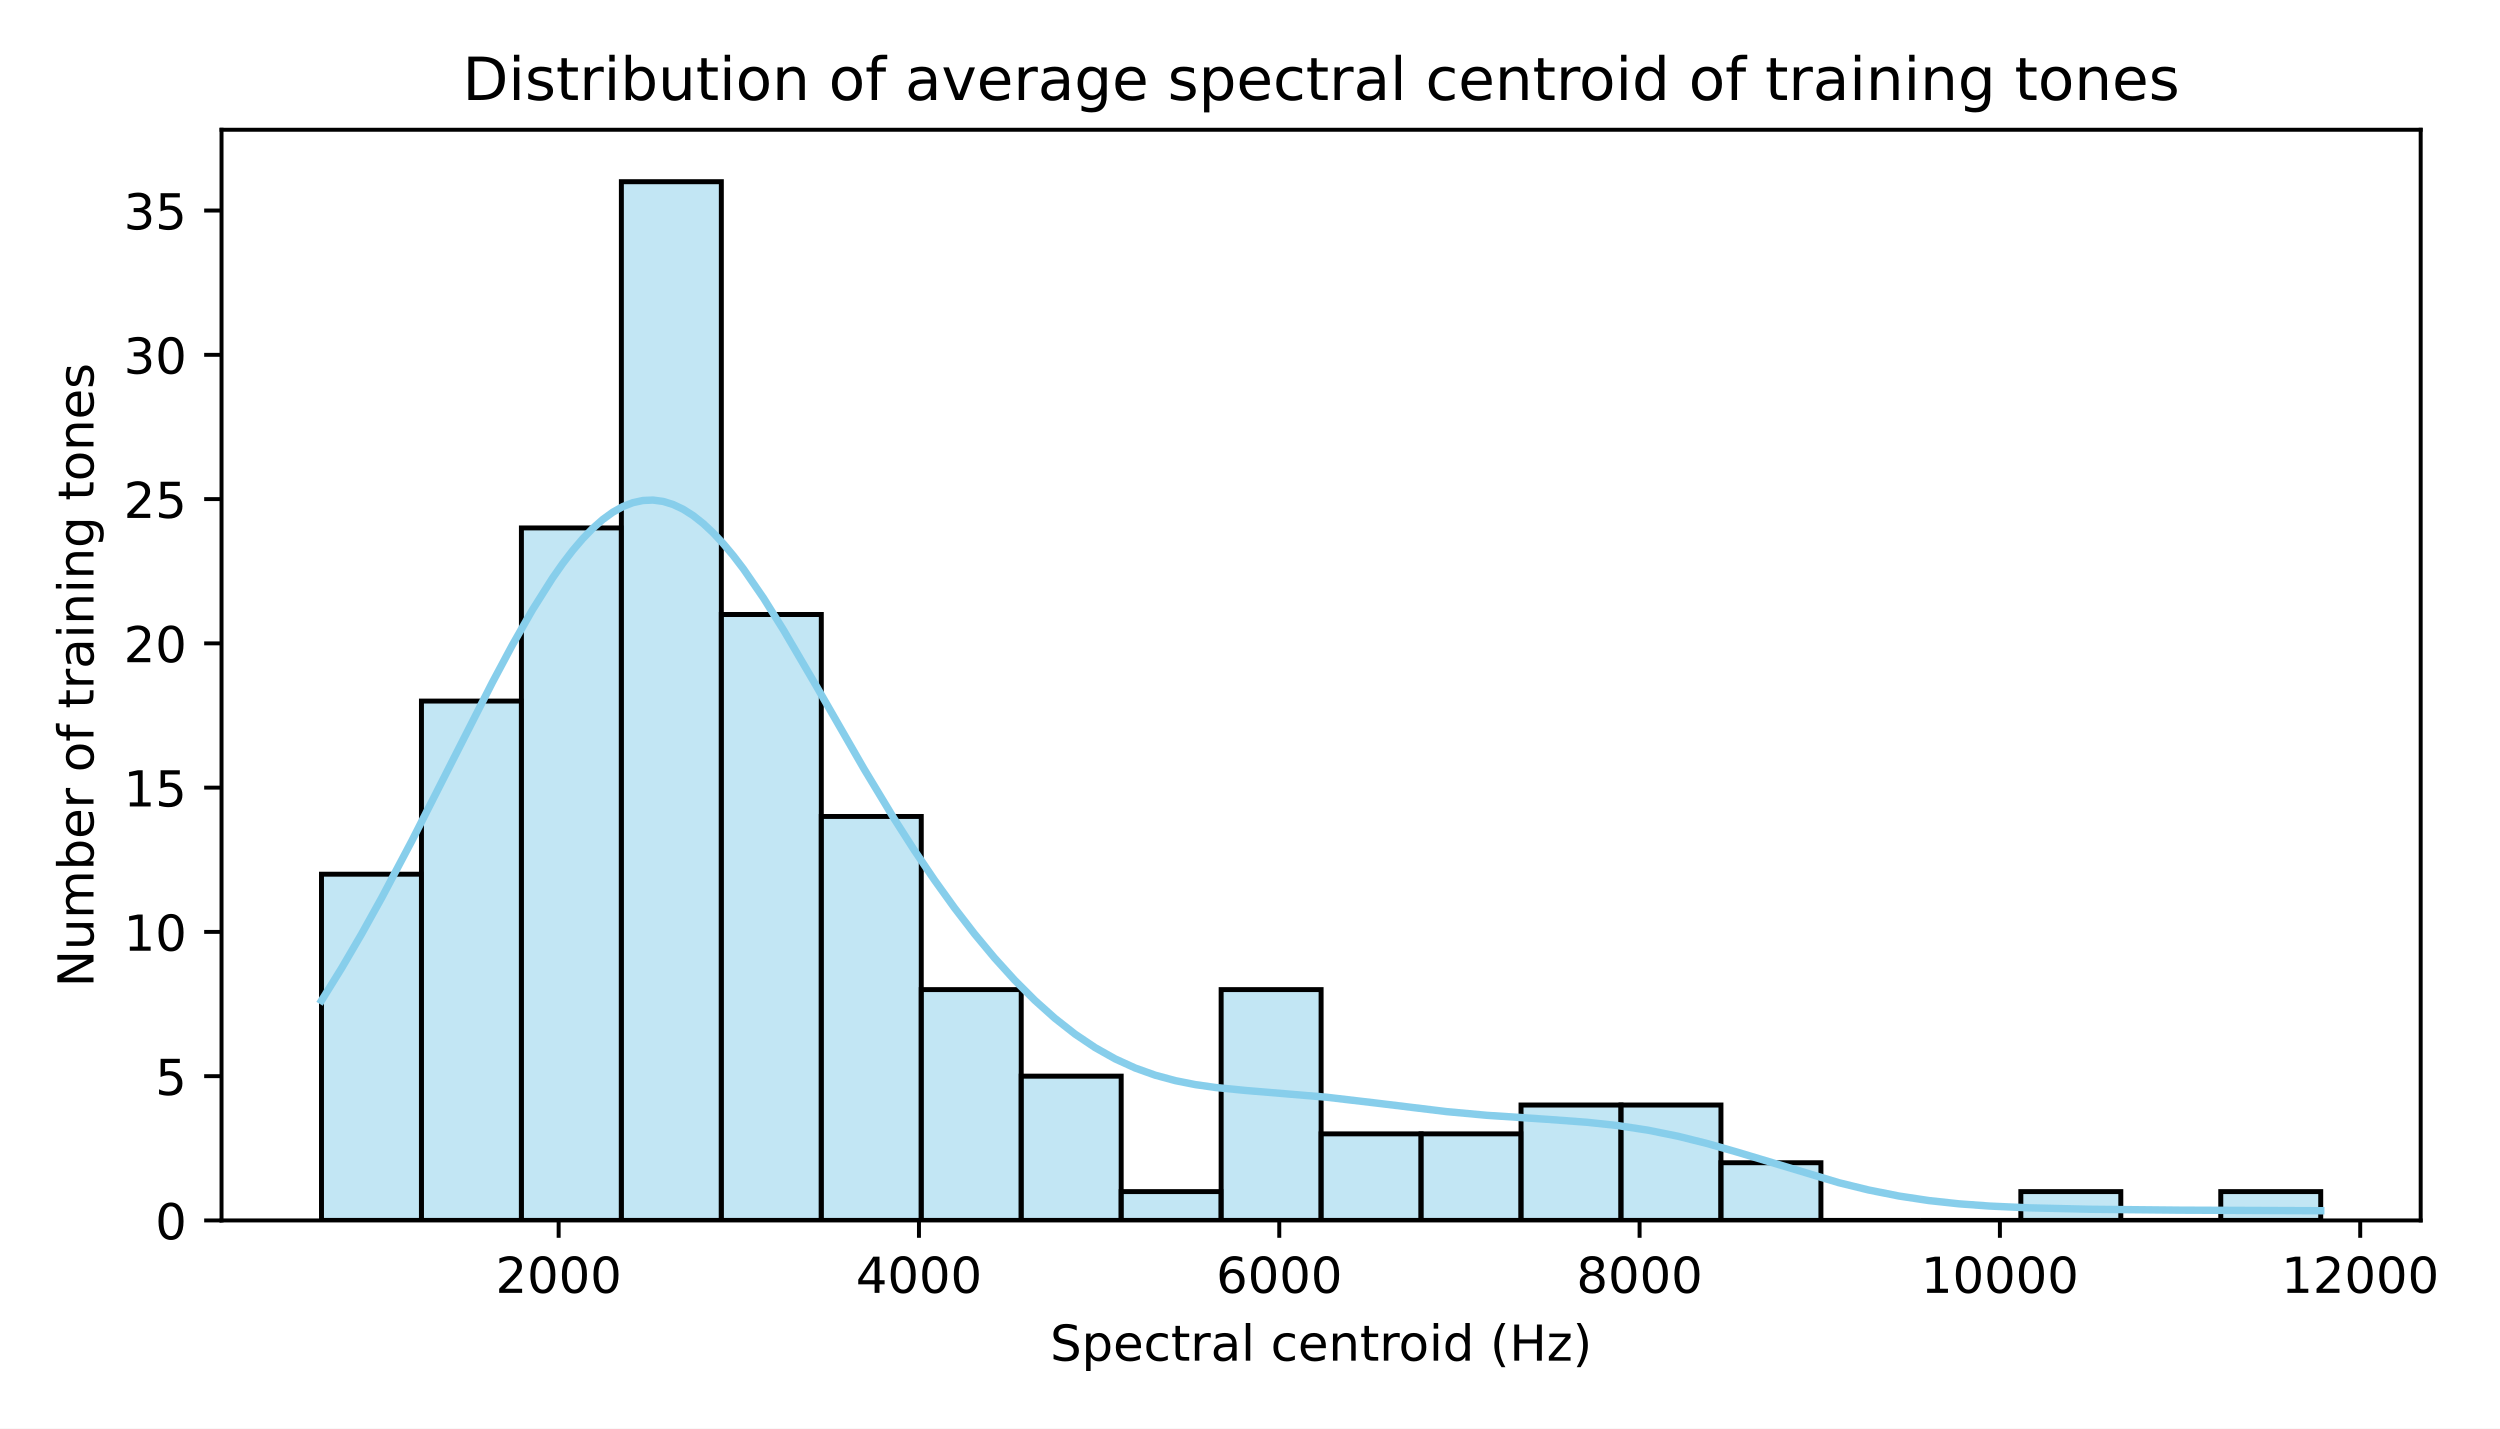
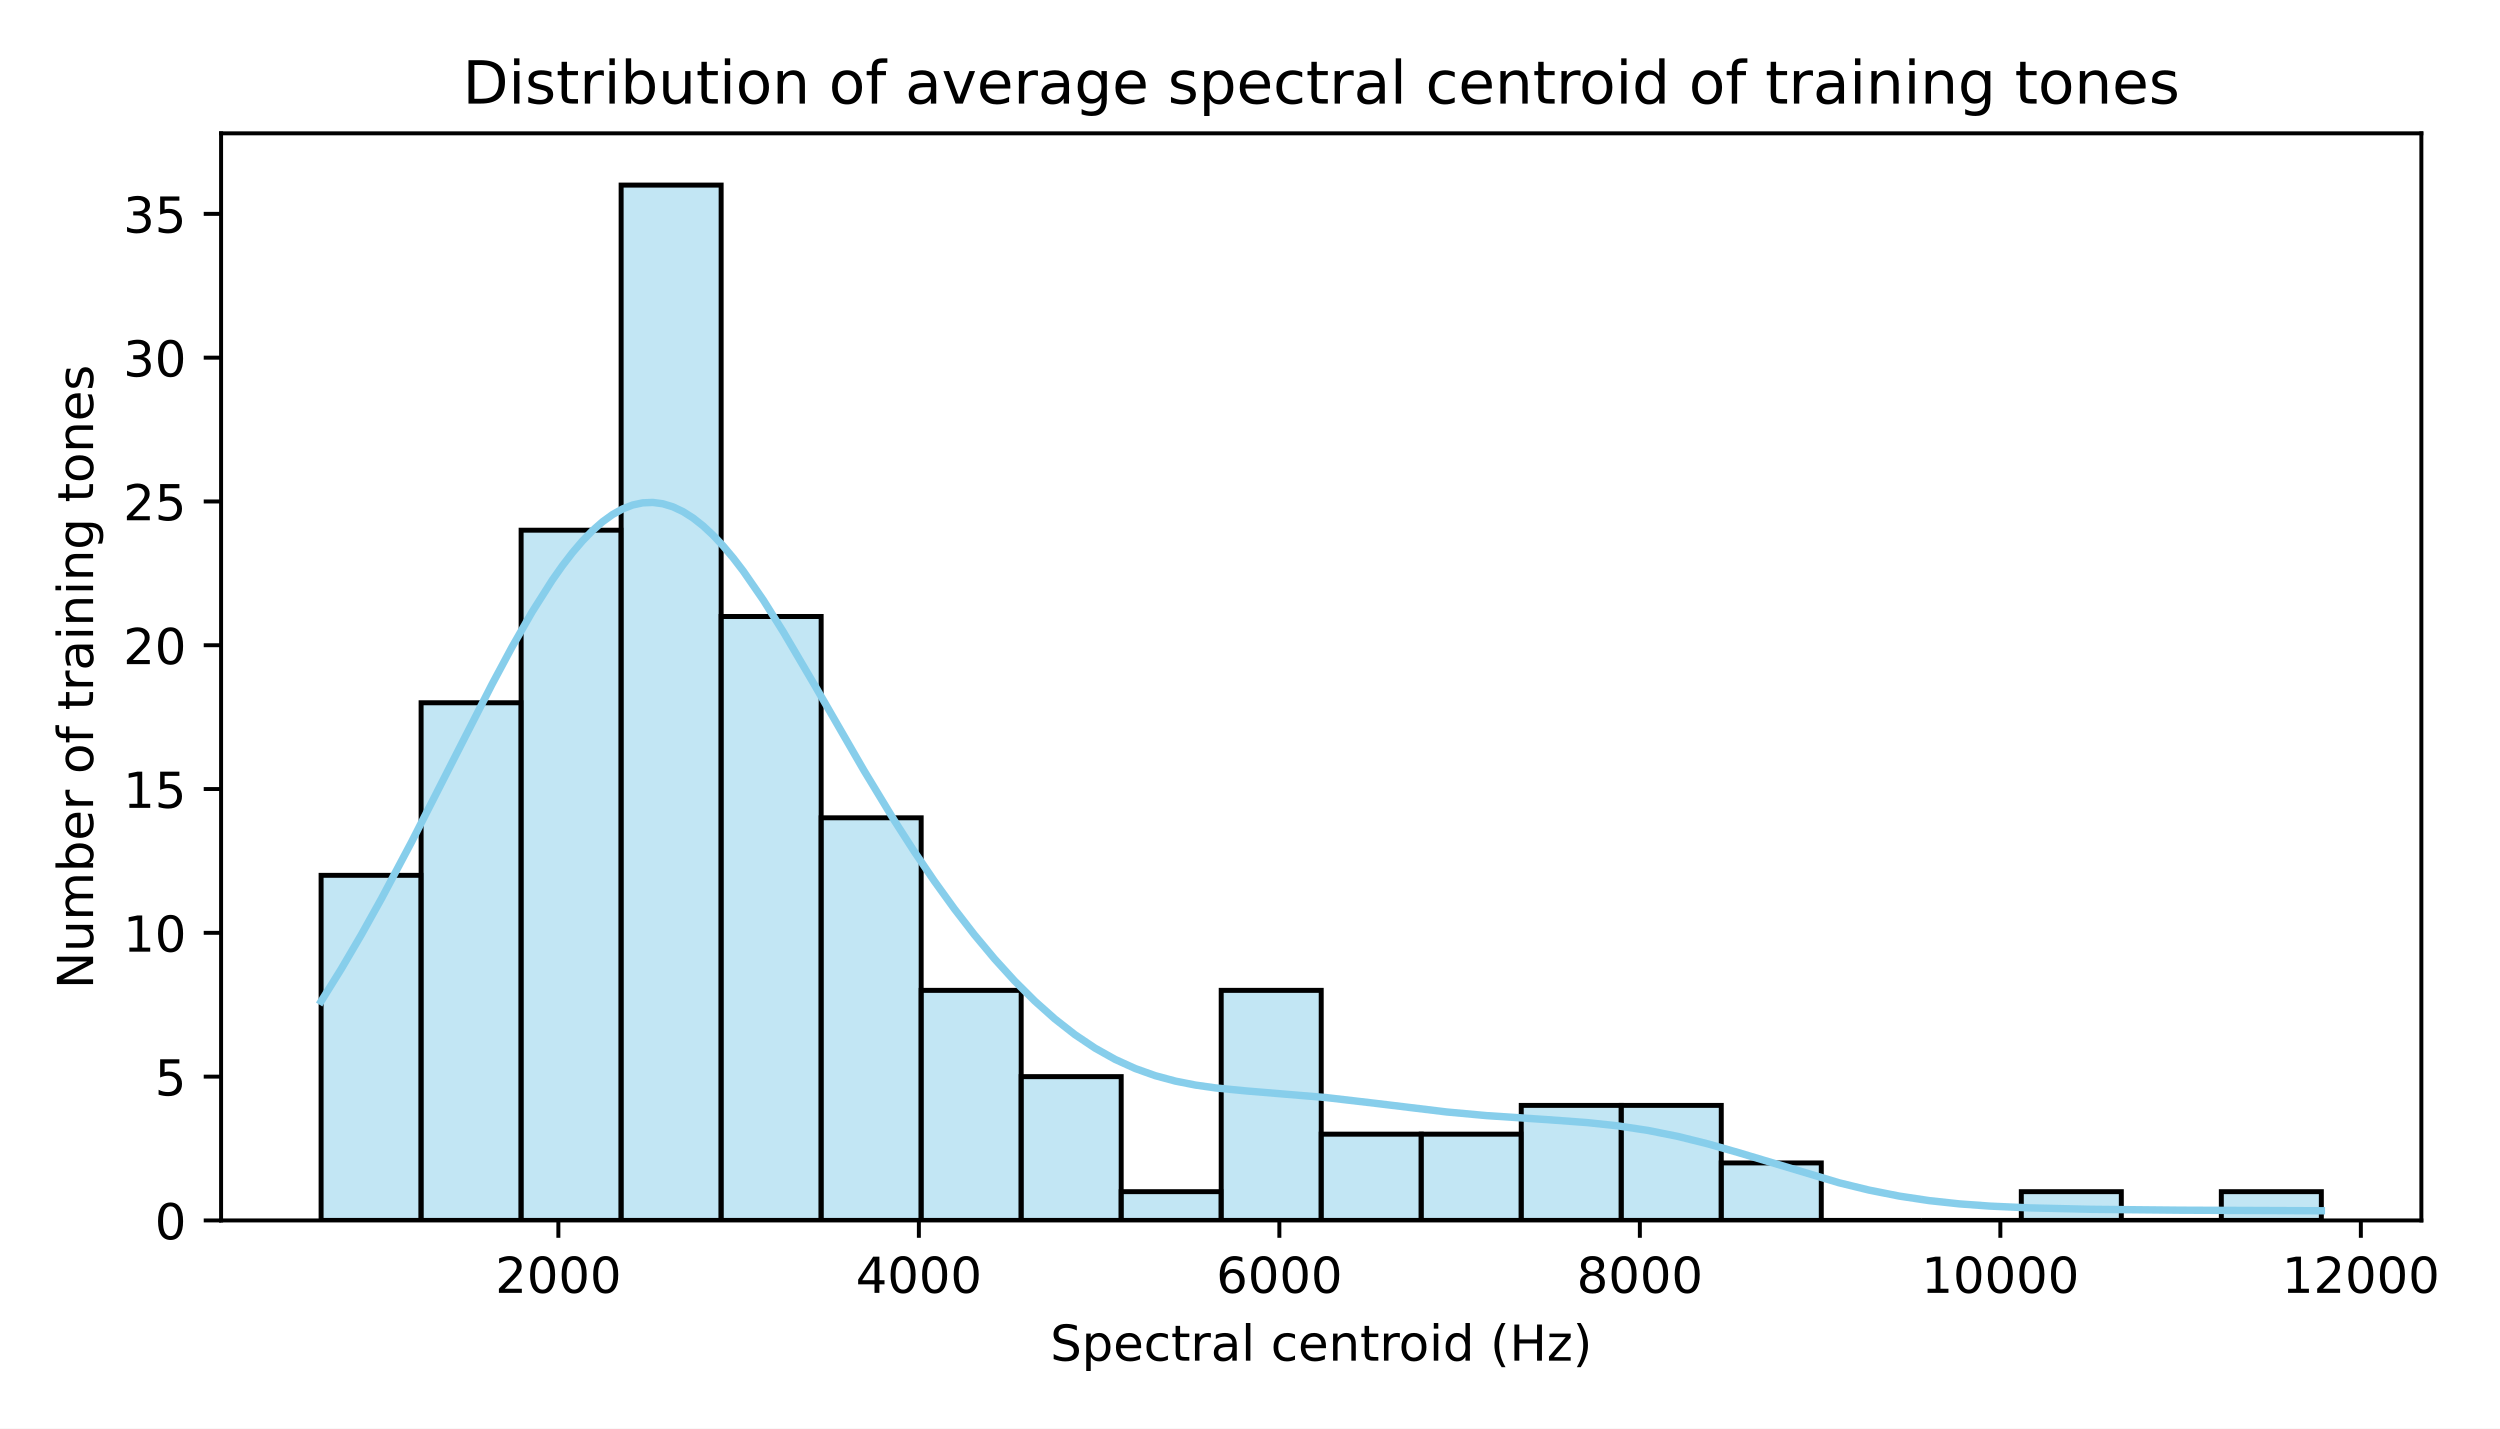
<svg xmlns="http://www.w3.org/2000/svg" xmlns:xlink="http://www.w3.org/1999/xlink" width="504pt" height="288pt" viewBox="0 0 504 288" version="1.1">
  <defs>
    <style type="text/css">*{stroke-linejoin: round; stroke-linecap: butt}</style>
  </defs>
  <g id="figure_1">
    <g id="patch_1">
      <path d="M 0 288  L 504 288  L 504 0  L 0 0  z " style="fill: #ffffff" />
    </g>
    <g id="axes_1">
      <g id="patch_2">
-         <path d="M 44.66 246.04  L 488.01 246.04  L 488.01 26.16  L 44.66 26.16  z " style="fill: #ffffff" />
+         <path d="M 44.57 246.04  L 488.145 246.04  L 488.145 26.88  L 44.57 26.88  z " style="fill: #ffffff" />
      </g>
      <g id="patch_3">
-         <path d="M 64.812 246.04  L 84.965 246.04  L 84.965 176.237  L 64.812 176.237  z " clip-path="url(#p12bd5aaf7c)" style="fill: #87ceeb; fill-opacity: 0.5; stroke: #000000; stroke-linejoin: miter" />
+         <path d="M 64.733 246.04  L 84.895 246.04  L 84.895 176.465  L 64.733 176.465  z " clip-path="url(#p472a4856a2)" style="fill: #87ceeb; fill-opacity: 0.5; stroke: #000000; stroke-linejoin: miter" />
      </g>
      <g id="patch_4">
-         <path d="M 84.965 246.04  L 105.117 246.04  L 105.117 141.335  L 84.965 141.335  z " clip-path="url(#p12bd5aaf7c)" style="fill: #87ceeb; fill-opacity: 0.5; stroke: #000000; stroke-linejoin: miter" />
+         <path d="M 84.895 246.04  L 105.058 246.04  L 105.058 141.678  L 84.895 141.678  z " clip-path="url(#p472a4856a2)" style="fill: #87ceeb; fill-opacity: 0.5; stroke: #000000; stroke-linejoin: miter" />
      </g>
      <g id="patch_5">
-         <path d="M 105.117 246.04  L 125.269 246.04  L 125.269 106.434  L 105.117 106.434  z " clip-path="url(#p12bd5aaf7c)" style="fill: #87ceeb; fill-opacity: 0.5; stroke: #000000; stroke-linejoin: miter" />
+         <path d="M 105.058 246.04  L 125.22 246.04  L 125.22 106.891  L 105.058 106.891  z " clip-path="url(#p472a4856a2)" style="fill: #87ceeb; fill-opacity: 0.5; stroke: #000000; stroke-linejoin: miter" />
      </g>
      <g id="patch_6">
-         <path d="M 125.269 246.04  L 145.421 246.04  L 145.421 36.63  L 125.269 36.63  z " clip-path="url(#p12bd5aaf7c)" style="fill: #87ceeb; fill-opacity: 0.5; stroke: #000000; stroke-linejoin: miter" />
+         <path d="M 125.22 246.04  L 145.383 246.04  L 145.383 37.316  L 125.22 37.316  z " clip-path="url(#p472a4856a2)" style="fill: #87ceeb; fill-opacity: 0.5; stroke: #000000; stroke-linejoin: miter" />
      </g>
      <g id="patch_7">
-         <path d="M 145.421 246.04  L 165.574 246.04  L 165.574 123.884  L 145.421 123.884  z " clip-path="url(#p12bd5aaf7c)" style="fill: #87ceeb; fill-opacity: 0.5; stroke: #000000; stroke-linejoin: miter" />
+         <path d="M 145.383 246.04  L 165.545 246.04  L 165.545 124.284  L 145.383 124.284  z " clip-path="url(#p472a4856a2)" style="fill: #87ceeb; fill-opacity: 0.5; stroke: #000000; stroke-linejoin: miter" />
      </g>
      <g id="patch_8">
-         <path d="M 165.574 246.04  L 185.726 246.04  L 185.726 164.603  L 165.574 164.603  z " clip-path="url(#p12bd5aaf7c)" style="fill: #87ceeb; fill-opacity: 0.5; stroke: #000000; stroke-linejoin: miter" />
+         <path d="M 165.545 246.04  L 185.708 246.04  L 185.708 164.87  L 165.545 164.87  z " clip-path="url(#p472a4856a2)" style="fill: #87ceeb; fill-opacity: 0.5; stroke: #000000; stroke-linejoin: miter" />
      </g>
      <g id="patch_9">
-         <path d="M 185.726 246.04  L 205.878 246.04  L 205.878 199.505  L 185.726 199.505  z " clip-path="url(#p12bd5aaf7c)" style="fill: #87ceeb; fill-opacity: 0.5; stroke: #000000; stroke-linejoin: miter" />
+         <path d="M 185.708 246.04  L 205.87 246.04  L 205.87 199.657  L 185.708 199.657  z " clip-path="url(#p472a4856a2)" style="fill: #87ceeb; fill-opacity: 0.5; stroke: #000000; stroke-linejoin: miter" />
      </g>
      <g id="patch_10">
-         <path d="M 205.878 246.04  L 226.031 246.04  L 226.031 216.955  L 205.878 216.955  z " clip-path="url(#p12bd5aaf7c)" style="fill: #87ceeb; fill-opacity: 0.5; stroke: #000000; stroke-linejoin: miter" />
+         <path d="M 205.87 246.04  L 226.033 246.04  L 226.033 217.051  L 205.87 217.051  z " clip-path="url(#p472a4856a2)" style="fill: #87ceeb; fill-opacity: 0.5; stroke: #000000; stroke-linejoin: miter" />
      </g>
      <g id="patch_11">
-         <path d="M 226.031 246.04  L 246.183 246.04  L 246.183 240.223  L 226.031 240.223  z " clip-path="url(#p12bd5aaf7c)" style="fill: #87ceeb; fill-opacity: 0.5; stroke: #000000; stroke-linejoin: miter" />
+         <path d="M 226.033 246.04  L 246.195 246.04  L 246.195 240.242  L 226.033 240.242  z " clip-path="url(#p472a4856a2)" style="fill: #87ceeb; fill-opacity: 0.5; stroke: #000000; stroke-linejoin: miter" />
      </g>
      <g id="patch_12">
-         <path d="M 246.183 246.04  L 266.335 246.04  L 266.335 199.505  L 246.183 199.505  z " clip-path="url(#p12bd5aaf7c)" style="fill: #87ceeb; fill-opacity: 0.5; stroke: #000000; stroke-linejoin: miter" />
+         <path d="M 246.195 246.04  L 266.358 246.04  L 266.358 199.657  L 246.195 199.657  z " clip-path="url(#p472a4856a2)" style="fill: #87ceeb; fill-opacity: 0.5; stroke: #000000; stroke-linejoin: miter" />
      </g>
      <g id="patch_13">
-         <path d="M 266.335 246.04  L 286.487 246.04  L 286.487 228.589  L 266.335 228.589  z " clip-path="url(#p12bd5aaf7c)" style="fill: #87ceeb; fill-opacity: 0.5; stroke: #000000; stroke-linejoin: miter" />
+         <path d="M 266.358 246.04  L 286.52 246.04  L 286.52 228.646  L 266.358 228.646  z " clip-path="url(#p472a4856a2)" style="fill: #87ceeb; fill-opacity: 0.5; stroke: #000000; stroke-linejoin: miter" />
      </g>
      <g id="patch_14">
-         <path d="M 286.487 246.04  L 306.64 246.04  L 306.64 228.589  L 286.487 228.589  z " clip-path="url(#p12bd5aaf7c)" style="fill: #87ceeb; fill-opacity: 0.5; stroke: #000000; stroke-linejoin: miter" />
+         <path d="M 286.52 246.04  L 306.683 246.04  L 306.683 228.646  L 286.52 228.646  z " clip-path="url(#p472a4856a2)" style="fill: #87ceeb; fill-opacity: 0.5; stroke: #000000; stroke-linejoin: miter" />
      </g>
      <g id="patch_15">
-         <path d="M 306.64 246.04  L 326.792 246.04  L 326.792 222.772  L 306.64 222.772  z " clip-path="url(#p12bd5aaf7c)" style="fill: #87ceeb; fill-opacity: 0.5; stroke: #000000; stroke-linejoin: miter" />
+         <path d="M 306.683 246.04  L 326.845 246.04  L 326.845 222.848  L 306.683 222.848  z " clip-path="url(#p472a4856a2)" style="fill: #87ceeb; fill-opacity: 0.5; stroke: #000000; stroke-linejoin: miter" />
      </g>
      <g id="patch_16">
-         <path d="M 326.792 246.04  L 346.944 246.04  L 346.944 222.772  L 326.792 222.772  z " clip-path="url(#p12bd5aaf7c)" style="fill: #87ceeb; fill-opacity: 0.5; stroke: #000000; stroke-linejoin: miter" />
+         <path d="M 326.845 246.04  L 347.008 246.04  L 347.008 222.848  L 326.845 222.848  z " clip-path="url(#p472a4856a2)" style="fill: #87ceeb; fill-opacity: 0.5; stroke: #000000; stroke-linejoin: miter" />
      </g>
      <g id="patch_17">
-         <path d="M 346.944 246.04  L 367.097 246.04  L 367.097 234.406  L 346.944 234.406  z " clip-path="url(#p12bd5aaf7c)" style="fill: #87ceeb; fill-opacity: 0.5; stroke: #000000; stroke-linejoin: miter" />
+         <path d="M 347.008 246.04  L 367.17 246.04  L 367.17 234.444  L 347.008 234.444  z " clip-path="url(#p472a4856a2)" style="fill: #87ceeb; fill-opacity: 0.5; stroke: #000000; stroke-linejoin: miter" />
      </g>
      <g id="patch_18">
-         <path d="M 367.097 246.04  L 387.249 246.04  L 387.249 246.04  L 367.097 246.04  z " clip-path="url(#p12bd5aaf7c)" style="fill: #87ceeb; fill-opacity: 0.5; stroke: #000000; stroke-linejoin: miter" />
+         <path d="M 367.17 246.04  L 387.333 246.04  L 387.333 246.04  L 367.17 246.04  z " clip-path="url(#p472a4856a2)" style="fill: #87ceeb; fill-opacity: 0.5; stroke: #000000; stroke-linejoin: miter" />
      </g>
      <g id="patch_19">
-         <path d="M 387.249 246.04  L 407.401 246.04  L 407.401 246.04  L 387.249 246.04  z " clip-path="url(#p12bd5aaf7c)" style="fill: #87ceeb; fill-opacity: 0.5; stroke: #000000; stroke-linejoin: miter" />
+         <path d="M 387.333 246.04  L 407.495 246.04  L 407.495 246.04  L 387.333 246.04  z " clip-path="url(#p472a4856a2)" style="fill: #87ceeb; fill-opacity: 0.5; stroke: #000000; stroke-linejoin: miter" />
      </g>
      <g id="patch_20">
-         <path d="M 407.401 246.04  L 427.554 246.04  L 427.554 240.223  L 407.401 240.223  z " clip-path="url(#p12bd5aaf7c)" style="fill: #87ceeb; fill-opacity: 0.5; stroke: #000000; stroke-linejoin: miter" />
+         <path d="M 407.495 246.04  L 427.658 246.04  L 427.658 240.242  L 407.495 240.242  z " clip-path="url(#p472a4856a2)" style="fill: #87ceeb; fill-opacity: 0.5; stroke: #000000; stroke-linejoin: miter" />
      </g>
      <g id="patch_21">
-         <path d="M 427.554 246.04  L 447.706 246.04  L 447.706 246.04  L 427.554 246.04  z " clip-path="url(#p12bd5aaf7c)" style="fill: #87ceeb; fill-opacity: 0.5; stroke: #000000; stroke-linejoin: miter" />
+         <path d="M 427.658 246.04  L 447.82 246.04  L 447.82 246.04  L 427.658 246.04  z " clip-path="url(#p472a4856a2)" style="fill: #87ceeb; fill-opacity: 0.5; stroke: #000000; stroke-linejoin: miter" />
      </g>
      <g id="patch_22">
-         <path d="M 447.706 246.04  L 467.858 246.04  L 467.858 240.223  L 447.706 240.223  z " clip-path="url(#p12bd5aaf7c)" style="fill: #87ceeb; fill-opacity: 0.5; stroke: #000000; stroke-linejoin: miter" />
+         <path d="M 447.82 246.04  L 467.983 246.04  L 467.983 240.242  L 447.82 240.242  z " clip-path="url(#p472a4856a2)" style="fill: #87ceeb; fill-opacity: 0.5; stroke: #000000; stroke-linejoin: miter" />
      </g>
      <g id="matplotlib.axis_1">
        <g id="xtick_1">
          <g id="line2d_1">
            <defs>
-               <path id="mbb31549a0e" d="M 0 0  L 0 3.5  " style="stroke: #000000; stroke-width: 0.8" />
+               <path id="ma75761b386" d="M 0 0  L 0 3.5  " style="stroke: #000000; stroke-width: 0.8" />
            </defs>
            <g>
-               <use xlink:href="#mbb31549a0e" x="112.623" y="246.04" style="stroke: #000000; stroke-width: 0.8" />
+               <use xlink:href="#ma75761b386" x="112.567" y="246.04" style="stroke: #000000; stroke-width: 0.8" />
            </g>
          </g>
          <g id="text_1">
-             <text style="font: 10px 'DejaVu Sans', 'Bitstream Vera Sans', 'Computer Modern Sans Serif', 'Lucida Grande', 'Verdana', 'Geneva', 'Lucid', 'Arial', 'Helvetica', 'Avant Garde', sans-serif; text-anchor: middle" x="112.623" y="260.638" transform="rotate(-0 112.6228 260.6384)">2000</text>
+             <text style="font: 10px 'DejaVu Sans', 'Bitstream Vera Sans', 'Computer Modern Sans Serif', 'Lucida Grande', 'Verdana', 'Geneva', 'Lucid', 'Arial', 'Helvetica', 'Avant Garde', sans-serif; text-anchor: middle" x="112.567" y="260.638" transform="rotate(-0 112.5673 260.6384)">2000</text>
          </g>
        </g>
        <g id="xtick_2">
          <g id="line2d_2">
            <g>
-               <use xlink:href="#mbb31549a0e" x="185.262" y="246.04" style="stroke: #000000; stroke-width: 0.8" />
+               <use xlink:href="#ma75761b386" x="185.244" y="246.04" style="stroke: #000000; stroke-width: 0.8" />
            </g>
          </g>
          <g id="text_2">
-             <text style="font: 10px 'DejaVu Sans', 'Bitstream Vera Sans', 'Computer Modern Sans Serif', 'Lucida Grande', 'Verdana', 'Geneva', 'Lucid', 'Arial', 'Helvetica', 'Avant Garde', sans-serif; text-anchor: middle" x="185.262" y="260.638" transform="rotate(-0 185.2622 260.6384)">4000</text>
+             <text style="font: 10px 'DejaVu Sans', 'Bitstream Vera Sans', 'Computer Modern Sans Serif', 'Lucida Grande', 'Verdana', 'Geneva', 'Lucid', 'Arial', 'Helvetica', 'Avant Garde', sans-serif; text-anchor: middle" x="185.244" y="260.638" transform="rotate(-0 185.2435 260.6384)">4000</text>
          </g>
        </g>
        <g id="xtick_3">
          <g id="line2d_3">
            <g>
-               <use xlink:href="#mbb31549a0e" x="257.901" y="246.04" style="stroke: #000000; stroke-width: 0.8" />
+               <use xlink:href="#ma75761b386" x="257.92" y="246.04" style="stroke: #000000; stroke-width: 0.8" />
            </g>
          </g>
          <g id="text_3">
-             <text style="font: 10px 'DejaVu Sans', 'Bitstream Vera Sans', 'Computer Modern Sans Serif', 'Lucida Grande', 'Verdana', 'Geneva', 'Lucid', 'Arial', 'Helvetica', 'Avant Garde', sans-serif; text-anchor: middle" x="257.901" y="260.638" transform="rotate(-0 257.9015 260.6384)">6000</text>
+             <text style="font: 10px 'DejaVu Sans', 'Bitstream Vera Sans', 'Computer Modern Sans Serif', 'Lucida Grande', 'Verdana', 'Geneva', 'Lucid', 'Arial', 'Helvetica', 'Avant Garde', sans-serif; text-anchor: middle" x="257.92" y="260.638" transform="rotate(-0 257.9197 260.6384)">6000</text>
          </g>
        </g>
        <g id="xtick_4">
          <g id="line2d_4">
            <g>
-               <use xlink:href="#mbb31549a0e" x="330.541" y="246.04" style="stroke: #000000; stroke-width: 0.8" />
+               <use xlink:href="#ma75761b386" x="330.596" y="246.04" style="stroke: #000000; stroke-width: 0.8" />
            </g>
          </g>
          <g id="text_4">
-             <text style="font: 10px 'DejaVu Sans', 'Bitstream Vera Sans', 'Computer Modern Sans Serif', 'Lucida Grande', 'Verdana', 'Geneva', 'Lucid', 'Arial', 'Helvetica', 'Avant Garde', sans-serif; text-anchor: middle" x="330.541" y="260.638" transform="rotate(-0 330.5408 260.6384)">8000</text>
+             <text style="font: 10px 'DejaVu Sans', 'Bitstream Vera Sans', 'Computer Modern Sans Serif', 'Lucida Grande', 'Verdana', 'Geneva', 'Lucid', 'Arial', 'Helvetica', 'Avant Garde', sans-serif; text-anchor: middle" x="330.596" y="260.638" transform="rotate(-0 330.5959 260.6384)">8000</text>
          </g>
        </g>
        <g id="xtick_5">
          <g id="line2d_5">
            <g>
-               <use xlink:href="#mbb31549a0e" x="403.18" y="246.04" style="stroke: #000000; stroke-width: 0.8" />
+               <use xlink:href="#ma75761b386" x="403.272" y="246.04" style="stroke: #000000; stroke-width: 0.8" />
            </g>
          </g>
          <g id="text_5">
-             <text style="font: 10px 'DejaVu Sans', 'Bitstream Vera Sans', 'Computer Modern Sans Serif', 'Lucida Grande', 'Verdana', 'Geneva', 'Lucid', 'Arial', 'Helvetica', 'Avant Garde', sans-serif; text-anchor: middle" x="403.18" y="260.638" transform="rotate(-0 403.1802 260.6384)">10000</text>
+             <text style="font: 10px 'DejaVu Sans', 'Bitstream Vera Sans', 'Computer Modern Sans Serif', 'Lucida Grande', 'Verdana', 'Geneva', 'Lucid', 'Arial', 'Helvetica', 'Avant Garde', sans-serif; text-anchor: middle" x="403.272" y="260.638" transform="rotate(-0 403.2721 260.6384)">10000</text>
          </g>
        </g>
        <g id="xtick_6">
          <g id="line2d_6">
            <g>
-               <use xlink:href="#mbb31549a0e" x="475.82" y="246.04" style="stroke: #000000; stroke-width: 0.8" />
+               <use xlink:href="#ma75761b386" x="475.948" y="246.04" style="stroke: #000000; stroke-width: 0.8" />
            </g>
          </g>
          <g id="text_6">
-             <text style="font: 10px 'DejaVu Sans', 'Bitstream Vera Sans', 'Computer Modern Sans Serif', 'Lucida Grande', 'Verdana', 'Geneva', 'Lucid', 'Arial', 'Helvetica', 'Avant Garde', sans-serif; text-anchor: middle" x="475.82" y="260.638" transform="rotate(-0 475.8195 260.6384)">12000</text>
+             <text style="font: 10px 'DejaVu Sans', 'Bitstream Vera Sans', 'Computer Modern Sans Serif', 'Lucida Grande', 'Verdana', 'Geneva', 'Lucid', 'Arial', 'Helvetica', 'Avant Garde', sans-serif; text-anchor: middle" x="475.948" y="260.638" transform="rotate(-0 475.9483 260.6384)">12000</text>
          </g>
        </g>
        <g id="text_7">
-           <text style="font: 10px 'DejaVu Sans', 'Bitstream Vera Sans', 'Computer Modern Sans Serif', 'Lucida Grande', 'Verdana', 'Geneva', 'Lucid', 'Arial', 'Helvetica', 'Avant Garde', sans-serif; text-anchor: middle" x="266.335" y="274.317" transform="rotate(-0 266.3352 274.3166)">Spectral centroid (Hz)</text>
+           <text style="font: 10px 'DejaVu Sans', 'Bitstream Vera Sans', 'Computer Modern Sans Serif', 'Lucida Grande', 'Verdana', 'Geneva', 'Lucid', 'Arial', 'Helvetica', 'Avant Garde', sans-serif; text-anchor: middle" x="266.358" y="274.317" transform="rotate(-0 266.3577 274.3166)">Spectral centroid (Hz)</text>
        </g>
      </g>
      <g id="matplotlib.axis_2">
        <g id="ytick_1">
          <g id="line2d_7">
            <defs>
-               <path id="mee780eb2ca" d="M 0 0  L -3.5 0  " style="stroke: #000000; stroke-width: 0.8" />
+               <path id="mc173ffe937" d="M 0 0  L -3.5 0  " style="stroke: #000000; stroke-width: 0.8" />
            </defs>
            <g>
-               <use xlink:href="#mee780eb2ca" x="44.66" y="246.04" style="stroke: #000000; stroke-width: 0.8" />
+               <use xlink:href="#mc173ffe937" x="44.57" y="246.04" style="stroke: #000000; stroke-width: 0.8" />
            </g>
          </g>
          <g id="text_8">
-             <text style="font: 10px 'DejaVu Sans', 'Bitstream Vera Sans', 'Computer Modern Sans Serif', 'Lucida Grande', 'Verdana', 'Geneva', 'Lucid', 'Arial', 'Helvetica', 'Avant Garde', sans-serif; text-anchor: end" x="37.66" y="249.839" transform="rotate(-0 37.66 249.8392)">0</text>
+             <text style="font: 10px 'DejaVu Sans', 'Bitstream Vera Sans', 'Computer Modern Sans Serif', 'Lucida Grande', 'Verdana', 'Geneva', 'Lucid', 'Arial', 'Helvetica', 'Avant Garde', sans-serif; text-anchor: end" x="37.57" y="249.839" transform="rotate(-0 37.57 249.8392)">0</text>
          </g>
        </g>
        <g id="ytick_2">
          <g id="line2d_8">
            <g>
-               <use xlink:href="#mee780eb2ca" x="44.66" y="216.955" style="stroke: #000000; stroke-width: 0.8" />
+               <use xlink:href="#mc173ffe937" x="44.57" y="217.051" style="stroke: #000000; stroke-width: 0.8" />
            </g>
          </g>
          <g id="text_9">
-             <text style="font: 10px 'DejaVu Sans', 'Bitstream Vera Sans', 'Computer Modern Sans Serif', 'Lucida Grande', 'Verdana', 'Geneva', 'Lucid', 'Arial', 'Helvetica', 'Avant Garde', sans-serif; text-anchor: end" x="37.66" y="220.755" transform="rotate(-0 37.66 220.7546)">5</text>
+             <text style="font: 10px 'DejaVu Sans', 'Bitstream Vera Sans', 'Computer Modern Sans Serif', 'Lucida Grande', 'Verdana', 'Geneva', 'Lucid', 'Arial', 'Helvetica', 'Avant Garde', sans-serif; text-anchor: end" x="37.57" y="220.85" transform="rotate(-0 37.57 220.8498)">5</text>
          </g>
        </g>
        <g id="ytick_3">
          <g id="line2d_9">
            <g>
-               <use xlink:href="#mee780eb2ca" x="44.66" y="187.871" style="stroke: #000000; stroke-width: 0.8" />
+               <use xlink:href="#mc173ffe937" x="44.57" y="188.061" style="stroke: #000000; stroke-width: 0.8" />
            </g>
          </g>
          <g id="text_10">
-             <text style="font: 10px 'DejaVu Sans', 'Bitstream Vera Sans', 'Computer Modern Sans Serif', 'Lucida Grande', 'Verdana', 'Geneva', 'Lucid', 'Arial', 'Helvetica', 'Avant Garde', sans-serif; text-anchor: end" x="37.66" y="191.67" transform="rotate(-0 37.66 191.6699)">10</text>
+             <text style="font: 10px 'DejaVu Sans', 'Bitstream Vera Sans', 'Computer Modern Sans Serif', 'Lucida Grande', 'Verdana', 'Geneva', 'Lucid', 'Arial', 'Helvetica', 'Avant Garde', sans-serif; text-anchor: end" x="37.57" y="191.86" transform="rotate(-0 37.57 191.8604)">10</text>
          </g>
        </g>
        <g id="ytick_4">
          <g id="line2d_10">
            <g>
-               <use xlink:href="#mee780eb2ca" x="44.66" y="158.786" style="stroke: #000000; stroke-width: 0.8" />
+               <use xlink:href="#mc173ffe937" x="44.57" y="159.072" style="stroke: #000000; stroke-width: 0.8" />
            </g>
          </g>
          <g id="text_11">
-             <text style="font: 10px 'DejaVu Sans', 'Bitstream Vera Sans', 'Computer Modern Sans Serif', 'Lucida Grande', 'Verdana', 'Geneva', 'Lucid', 'Arial', 'Helvetica', 'Avant Garde', sans-serif; text-anchor: end" x="37.66" y="162.585" transform="rotate(-0 37.66 162.5853)">15</text>
+             <text style="font: 10px 'DejaVu Sans', 'Bitstream Vera Sans', 'Computer Modern Sans Serif', 'Lucida Grande', 'Verdana', 'Geneva', 'Lucid', 'Arial', 'Helvetica', 'Avant Garde', sans-serif; text-anchor: end" x="37.57" y="162.871" transform="rotate(-0 37.57 162.871)">15</text>
          </g>
        </g>
        <g id="ytick_5">
          <g id="line2d_11">
            <g>
-               <use xlink:href="#mee780eb2ca" x="44.66" y="129.701" style="stroke: #000000; stroke-width: 0.8" />
+               <use xlink:href="#mc173ffe937" x="44.57" y="130.082" style="stroke: #000000; stroke-width: 0.8" />
            </g>
          </g>
          <g id="text_12">
-             <text style="font: 10px 'DejaVu Sans', 'Bitstream Vera Sans', 'Computer Modern Sans Serif', 'Lucida Grande', 'Verdana', 'Geneva', 'Lucid', 'Arial', 'Helvetica', 'Avant Garde', sans-serif; text-anchor: end" x="37.66" y="133.501" transform="rotate(-0 37.66 133.5006)">20</text>
+             <text style="font: 10px 'DejaVu Sans', 'Bitstream Vera Sans', 'Computer Modern Sans Serif', 'Lucida Grande', 'Verdana', 'Geneva', 'Lucid', 'Arial', 'Helvetica', 'Avant Garde', sans-serif; text-anchor: end" x="37.57" y="133.882" transform="rotate(-0 37.57 133.8815)">20</text>
          </g>
        </g>
        <g id="ytick_6">
          <g id="line2d_12">
            <g>
-               <use xlink:href="#mee780eb2ca" x="44.66" y="100.617" style="stroke: #000000; stroke-width: 0.8" />
+               <use xlink:href="#mc173ffe937" x="44.57" y="101.093" style="stroke: #000000; stroke-width: 0.8" />
            </g>
          </g>
          <g id="text_13">
-             <text style="font: 10px 'DejaVu Sans', 'Bitstream Vera Sans', 'Computer Modern Sans Serif', 'Lucida Grande', 'Verdana', 'Geneva', 'Lucid', 'Arial', 'Helvetica', 'Avant Garde', sans-serif; text-anchor: end" x="37.66" y="104.416" transform="rotate(-0 37.66 104.4159)">25</text>
+             <text style="font: 10px 'DejaVu Sans', 'Bitstream Vera Sans', 'Computer Modern Sans Serif', 'Lucida Grande', 'Verdana', 'Geneva', 'Lucid', 'Arial', 'Helvetica', 'Avant Garde', sans-serif; text-anchor: end" x="37.57" y="104.892" transform="rotate(-0 37.57 104.8921)">25</text>
          </g>
        </g>
        <g id="ytick_7">
          <g id="line2d_13">
            <g>
-               <use xlink:href="#mee780eb2ca" x="44.66" y="71.532" style="stroke: #000000; stroke-width: 0.8" />
+               <use xlink:href="#mc173ffe937" x="44.57" y="72.103" style="stroke: #000000; stroke-width: 0.8" />
            </g>
          </g>
          <g id="text_14">
-             <text style="font: 10px 'DejaVu Sans', 'Bitstream Vera Sans', 'Computer Modern Sans Serif', 'Lucida Grande', 'Verdana', 'Geneva', 'Lucid', 'Arial', 'Helvetica', 'Avant Garde', sans-serif; text-anchor: end" x="37.66" y="75.331" transform="rotate(-0 37.66 75.33128)">30</text>
+             <text style="font: 10px 'DejaVu Sans', 'Bitstream Vera Sans', 'Computer Modern Sans Serif', 'Lucida Grande', 'Verdana', 'Geneva', 'Lucid', 'Arial', 'Helvetica', 'Avant Garde', sans-serif; text-anchor: end" x="37.57" y="75.903" transform="rotate(-0 37.57 75.90271)">30</text>
          </g>
        </g>
        <g id="ytick_8">
          <g id="line2d_14">
            <g>
-               <use xlink:href="#mee780eb2ca" x="44.66" y="42.447" style="stroke: #000000; stroke-width: 0.8" />
+               <use xlink:href="#mc173ffe937" x="44.57" y="43.114" style="stroke: #000000; stroke-width: 0.8" />
            </g>
          </g>
          <g id="text_15">
-             <text style="font: 10px 'DejaVu Sans', 'Bitstream Vera Sans', 'Computer Modern Sans Serif', 'Lucida Grande', 'Verdana', 'Geneva', 'Lucid', 'Arial', 'Helvetica', 'Avant Garde', sans-serif; text-anchor: end" x="37.66" y="46.247" transform="rotate(-0 37.66 46.24663)">35</text>
+             <text style="font: 10px 'DejaVu Sans', 'Bitstream Vera Sans', 'Computer Modern Sans Serif', 'Lucida Grande', 'Verdana', 'Geneva', 'Lucid', 'Arial', 'Helvetica', 'Avant Garde', sans-serif; text-anchor: end" x="37.57" y="46.913" transform="rotate(-0 37.57 46.91329)">35</text>
          </g>
        </g>
        <g id="text_16">
-           <text style="font: 10px 'DejaVu Sans', 'Bitstream Vera Sans', 'Computer Modern Sans Serif', 'Lucida Grande', 'Verdana', 'Geneva', 'Lucid', 'Arial', 'Helvetica', 'Avant Garde', sans-serif; text-anchor: middle" x="18.855" y="136.1" transform="rotate(-90 18.85531 136.1)">Number of training tones</text>
+           <text style="font: 10px 'DejaVu Sans', 'Bitstream Vera Sans', 'Computer Modern Sans Serif', 'Lucida Grande', 'Verdana', 'Geneva', 'Lucid', 'Arial', 'Helvetica', 'Avant Garde', sans-serif; text-anchor: middle" x="18.765" y="136.46" transform="rotate(-90 18.76531 136.46)">Number of training tones</text>
        </g>
      </g>
      <g id="line2d_15">
-         <path d="M 64.812 201.726  L 68.863 195.193  L 72.914 188.261  L 76.964 180.973  L 83.04 169.491  L 91.142 153.535  L 99.243 137.618  L 103.294 130.036  L 107.345 122.94  L 111.395 116.526  L 113.421 113.636  L 115.446 110.99  L 117.472 108.609  L 119.497 106.514  L 121.522 104.725  L 123.548 103.257  L 125.573 102.124  L 127.598 101.335  L 129.624 100.898  L 131.649 100.815  L 133.674 101.085  L 135.7 101.704  L 137.725 102.664  L 139.75 103.952  L 141.776 105.554  L 143.801 107.451  L 145.827 109.623  L 147.852 112.046  L 149.877 114.697  L 153.928 120.576  L 157.979 127.048  L 164.055 137.416  L 174.182 155.004  L 180.258 165.053  L 184.308 171.385  L 188.359 177.379  L 192.41 183.011  L 196.46 188.268  L 200.511 193.138  L 204.562 197.608  L 208.613 201.662  L 212.663 205.286  L 216.714 208.465  L 220.765 211.192  L 224.815 213.471  L 228.866 215.318  L 232.917 216.766  L 236.968 217.861  L 241.018 218.664  L 245.069 219.241  L 251.145 219.839  L 267.348 221.191  L 277.475 222.38  L 291.652 224.105  L 299.754 224.848  L 311.906 225.655  L 320.007 226.257  L 326.083 226.911  L 332.159 227.831  L 338.235 229.055  L 344.311 230.57  L 350.387 232.316  L 370.641 238.412  L 376.717 239.903  L 382.793 241.114  L 388.869 242.035  L 394.945 242.693  L 401.021 243.138  L 409.123 243.501  L 421.275 243.788  L 439.503 243.968  L 467.858 244.082  L 467.858 244.082  " clip-path="url(#p12bd5aaf7c)" style="fill: none; stroke: #87ceeb; stroke-width: 1.5; stroke-linecap: square" />
+         <path d="M 64.733 201.871  L 68.785 195.359  L 72.838 188.45  L 76.891 181.186  L 82.97 169.741  L 91.076 153.838  L 99.181 137.973  L 103.234 130.415  L 107.287 123.343  L 111.339 116.95  L 113.366 114.07  L 115.392 111.432  L 117.418 109.059  L 119.445 106.971  L 121.471 105.188  L 123.498 103.725  L 125.524 102.595  L 127.55 101.809  L 129.577 101.373  L 131.603 101.29  L 133.63 101.56  L 135.656 102.177  L 137.682 103.133  L 139.709 104.417  L 141.735 106.014  L 143.761 107.905  L 145.788 110.07  L 147.814 112.485  L 149.841 115.127  L 153.893 120.987  L 157.946 127.437  L 164.025 137.772  L 174.157 155.302  L 180.236 165.318  L 184.289 171.63  L 188.342 177.603  L 192.395 183.217  L 196.447 188.457  L 200.5 193.311  L 204.553 197.767  L 208.606 201.808  L 212.659 205.419  L 216.711 208.588  L 220.764 211.306  L 224.817 213.578  L 228.87 215.419  L 232.922 216.862  L 236.975 217.953  L 241.028 218.753  L 245.081 219.329  L 251.16 219.925  L 267.371 221.272  L 277.503 222.457  L 291.687 224.177  L 299.793 224.917  L 311.951 225.722  L 320.057 226.321  L 326.136 226.974  L 332.215 227.891  L 338.294 229.11  L 344.373 230.621  L 350.453 232.361  L 370.716 238.437  L 376.796 239.923  L 382.875 241.13  L 388.954 242.048  L 395.033 242.704  L 401.112 243.148  L 409.218 243.51  L 421.376 243.795  L 439.614 243.975  L 467.983 244.089  L 467.983 244.089  " clip-path="url(#p472a4856a2)" style="fill: none; stroke: #87ceeb; stroke-width: 1.5; stroke-linecap: square" />
      </g>
      <g id="patch_23">
-         <path d="M 44.66 246.04  L 44.66 26.16  " style="fill: none; stroke: #000000; stroke-width: 0.8; stroke-linejoin: miter; stroke-linecap: square" />
+         <path d="M 44.57 246.04  L 44.57 26.88  " style="fill: none; stroke: #000000; stroke-width: 0.8; stroke-linejoin: miter; stroke-linecap: square" />
      </g>
      <g id="patch_24">
-         <path d="M 488.01 246.04  L 488.01 26.16  " style="fill: none; stroke: #000000; stroke-width: 0.8; stroke-linejoin: miter; stroke-linecap: square" />
+         <path d="M 488.145 246.04  L 488.145 26.88  " style="fill: none; stroke: #000000; stroke-width: 0.8; stroke-linejoin: miter; stroke-linecap: square" />
      </g>
      <g id="patch_25">
-         <path d="M 44.66 246.04  L 488.01 246.04  " style="fill: none; stroke: #000000; stroke-width: 0.8; stroke-linejoin: miter; stroke-linecap: square" />
+         <path d="M 44.57 246.04  L 488.145 246.04  " style="fill: none; stroke: #000000; stroke-width: 0.8; stroke-linejoin: miter; stroke-linecap: square" />
      </g>
      <g id="patch_26">
-         <path d="M 44.66 26.16  L 488.01 26.16  " style="fill: none; stroke: #000000; stroke-width: 0.8; stroke-linejoin: miter; stroke-linecap: square" />
+         <path d="M 44.57 26.88  L 488.145 26.88  " style="fill: none; stroke: #000000; stroke-width: 0.8; stroke-linejoin: miter; stroke-linecap: square" />
      </g>
      <g id="text_17">
-         <text style="font: 12px 'DejaVu Sans', 'Bitstream Vera Sans', 'Computer Modern Sans Serif', 'Lucida Grande', 'Verdana', 'Geneva', 'Lucid', 'Arial', 'Helvetica', 'Avant Garde', sans-serif; text-anchor: middle" x="266.335" y="20.16" transform="rotate(-0 266.3352 20.16)">Distribution of average spectral centroid of training tones</text>
+         <text style="font: 12px 'DejaVu Sans', 'Bitstream Vera Sans', 'Computer Modern Sans Serif', 'Lucida Grande', 'Verdana', 'Geneva', 'Lucid', 'Arial', 'Helvetica', 'Avant Garde', sans-serif; text-anchor: middle" x="266.358" y="20.88" transform="rotate(-0 266.3577 20.88)">Distribution of average spectral centroid of training tones</text>
      </g>
    </g>
  </g>
  <defs>
-     <clipPath id="p12bd5aaf7c">
-       <rect x="44.66" y="26.16" width="443.35" height="219.88" />
+     <clipPath id="p472a4856a2">
+       <rect x="44.57" y="26.88" width="443.575" height="219.16" />
    </clipPath>
  </defs>
</svg>
